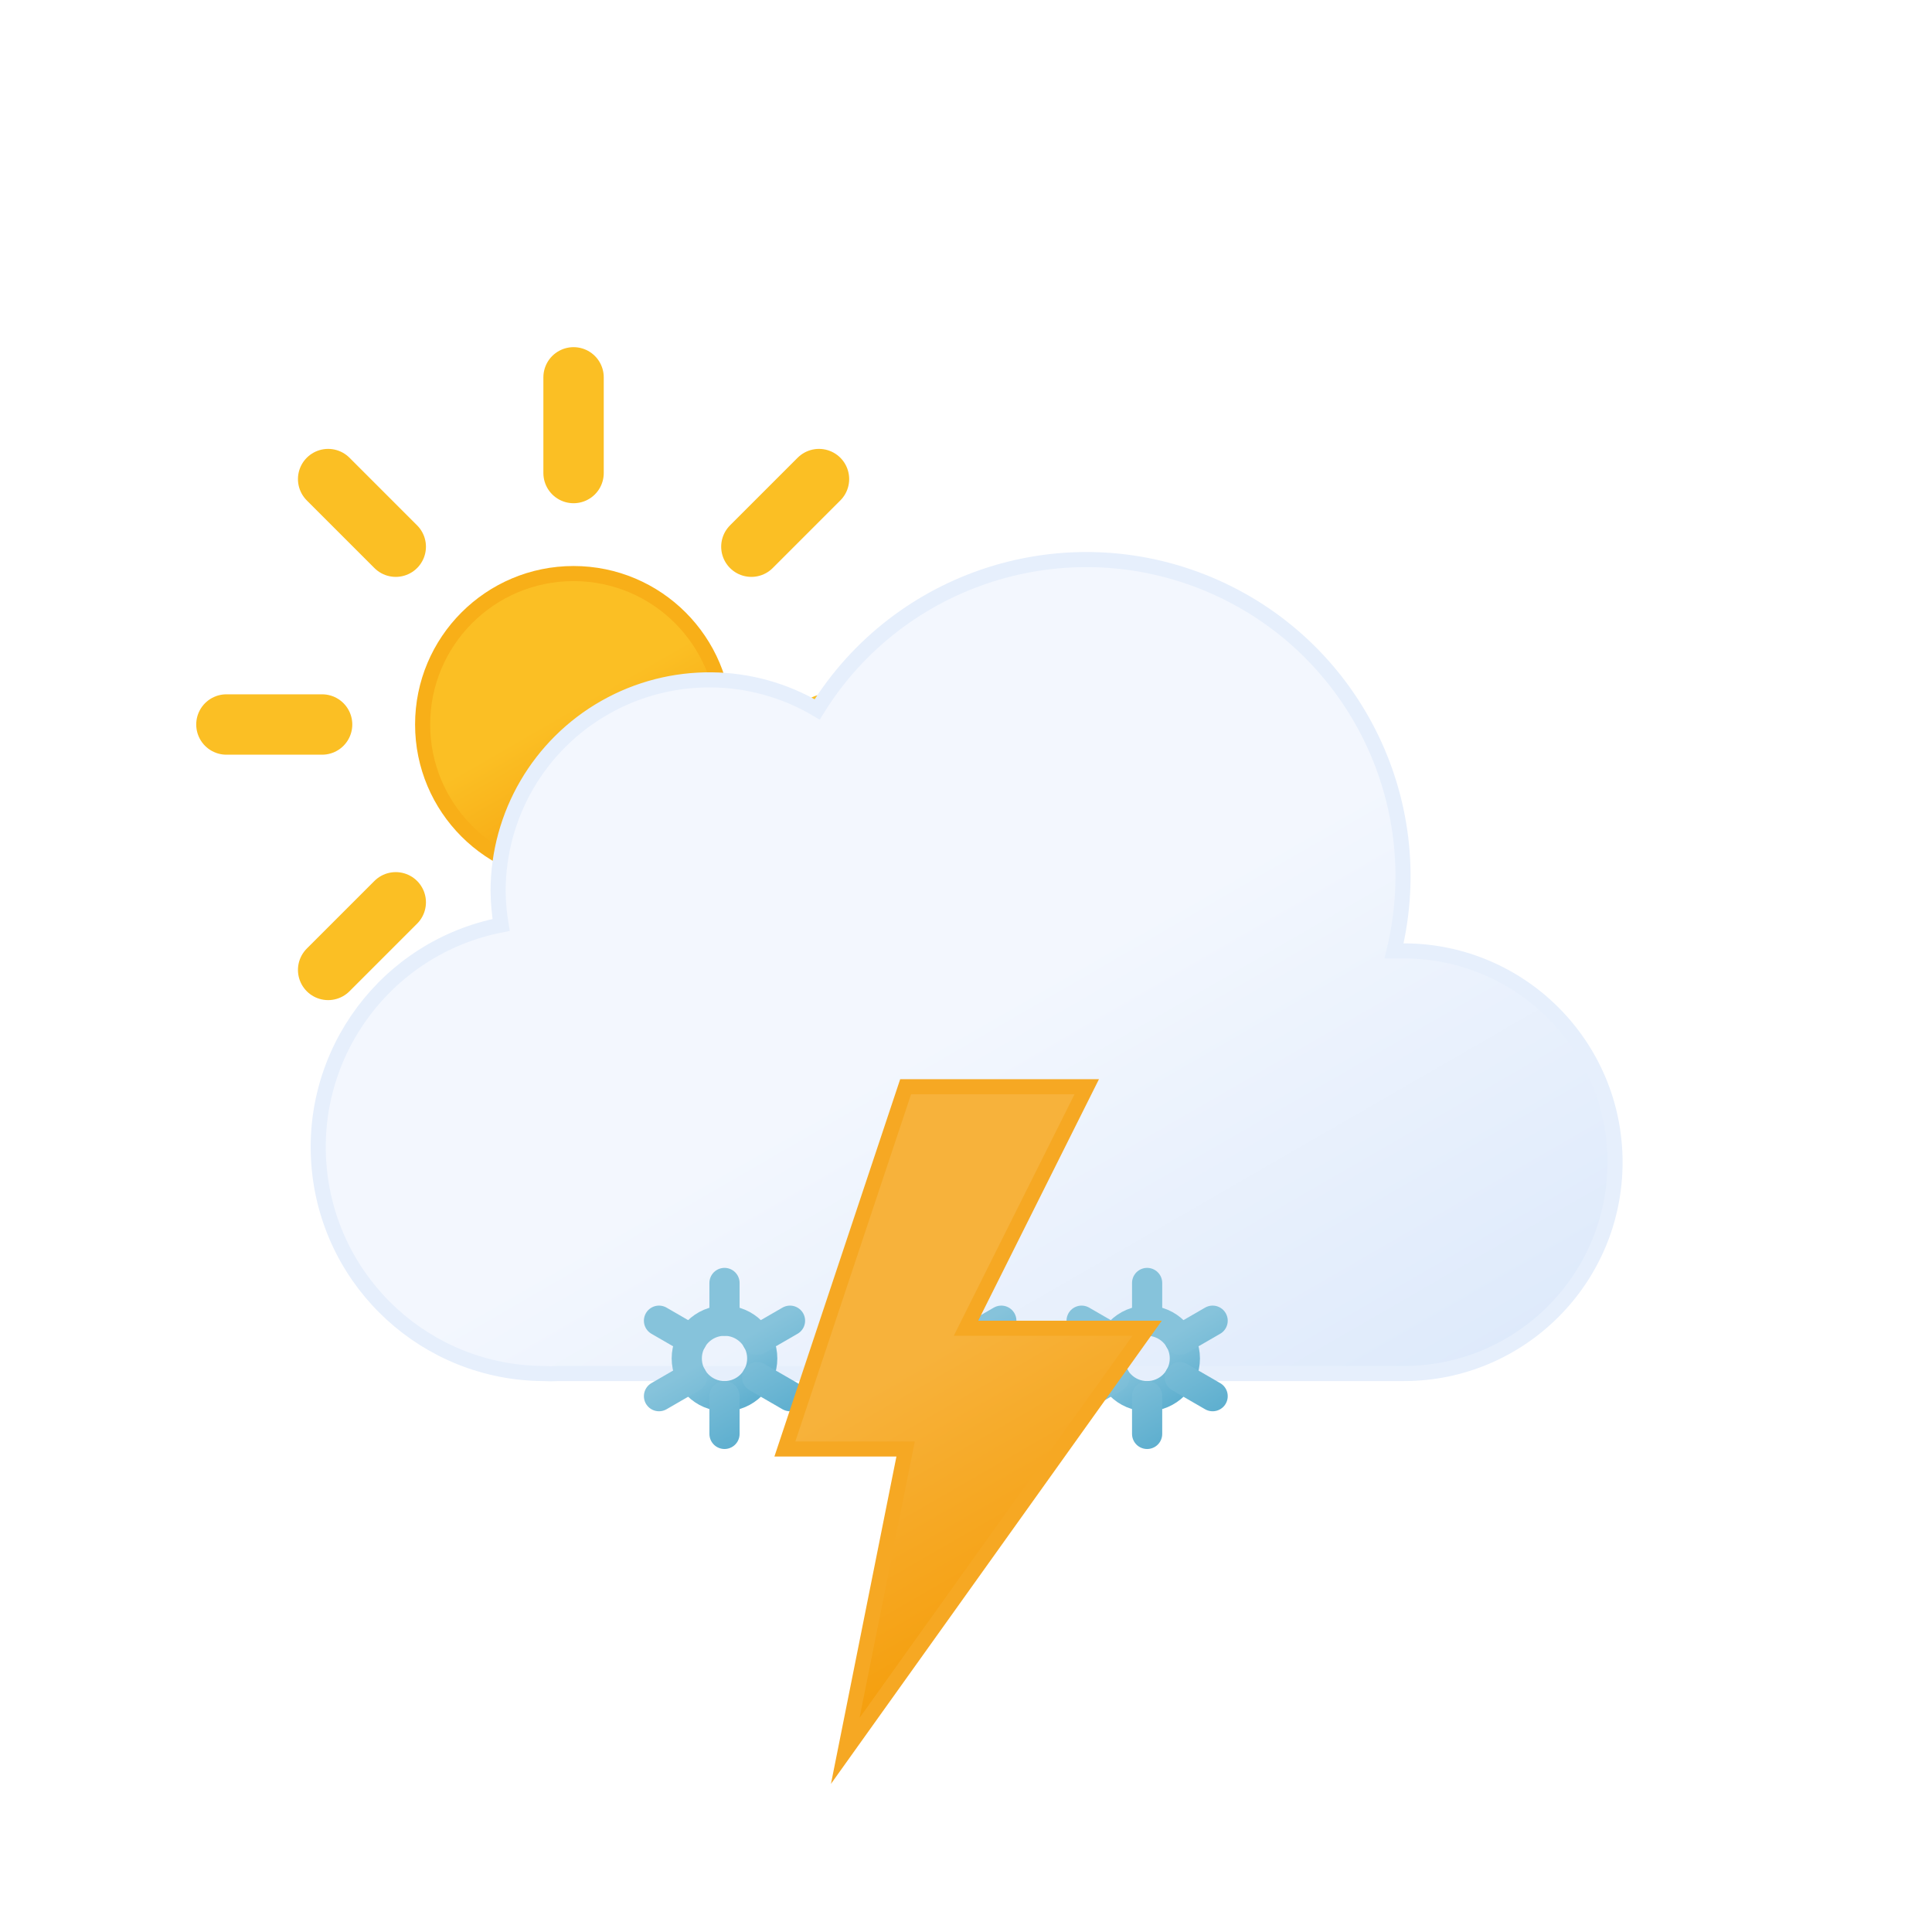
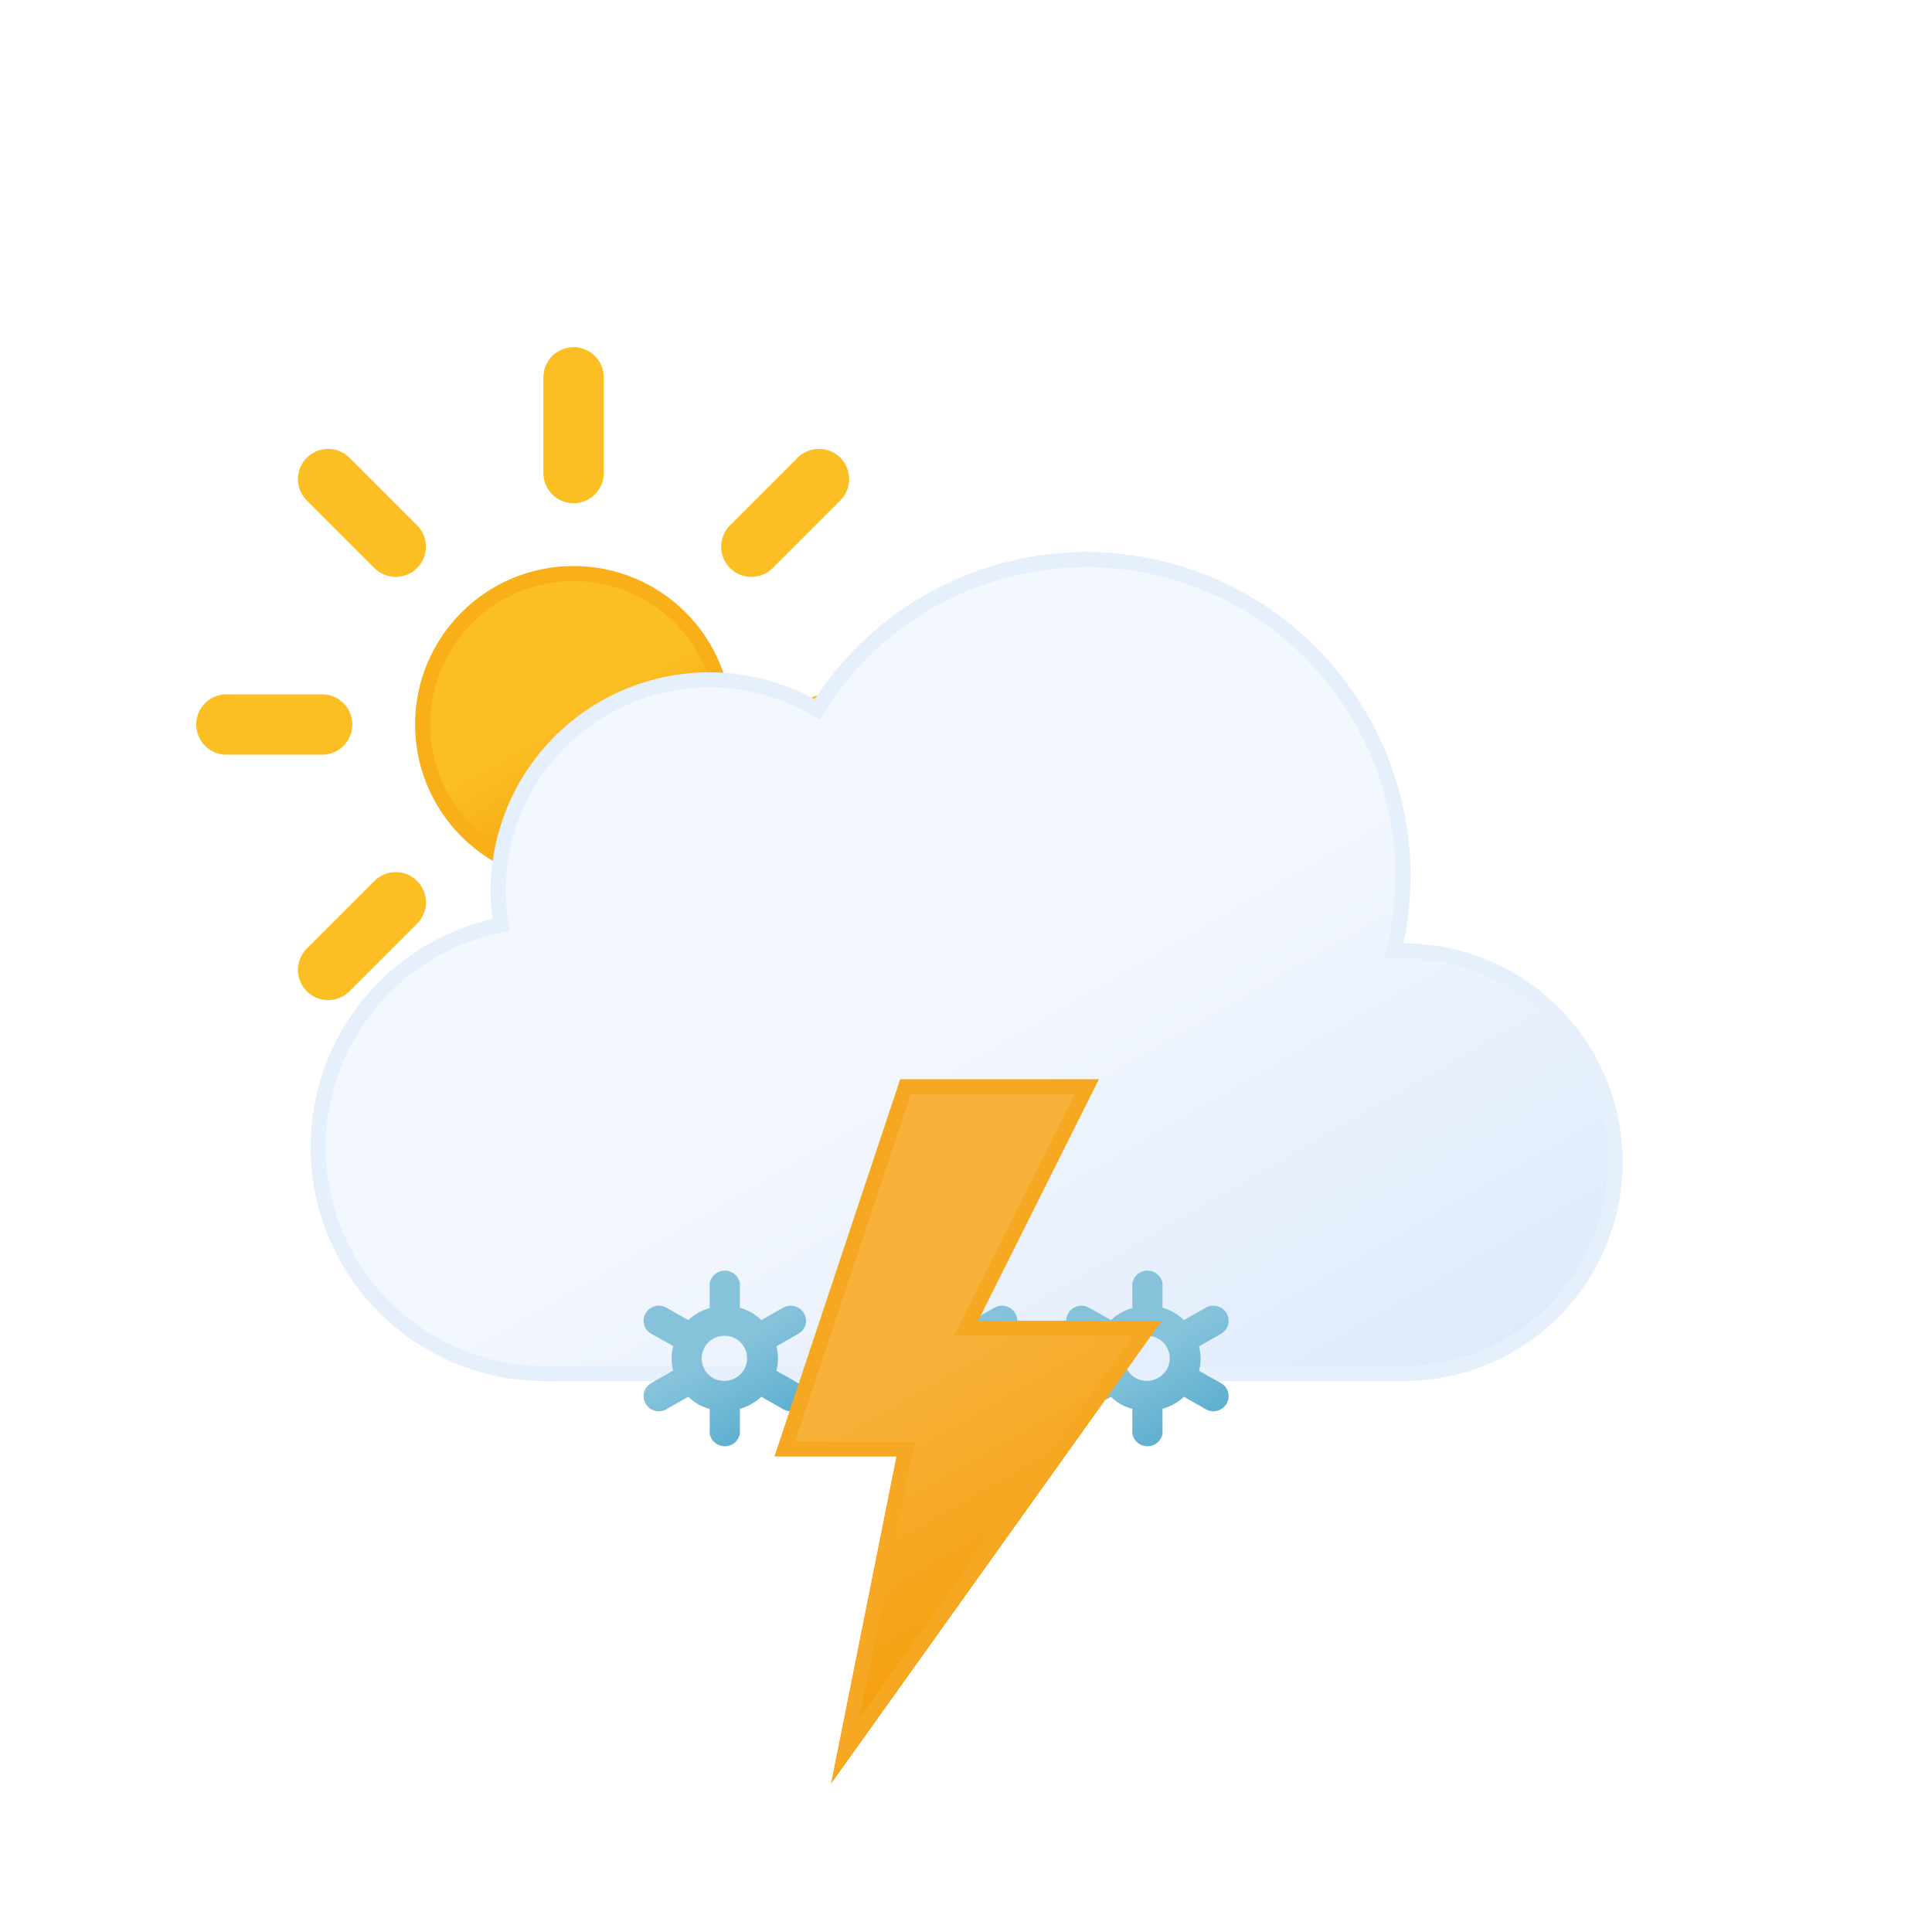
<svg xmlns="http://www.w3.org/2000/svg" xmlns:xlink="http://www.w3.org/1999/xlink" viewBox="0 0 64 64">
  <defs>
    <linearGradient id="b" x1="16.5" x2="21.5" y1="19.67" y2="28.33" gradientUnits="userSpaceOnUse">
      <stop offset="0" stop-color="#fbbf24" />
      <stop offset=".45" stop-color="#fbbf24" />
      <stop offset="1" stop-color="#f59e0b" />
    </linearGradient>
    <linearGradient id="c" x1="22.56" x2="39.2" y1="21.96" y2="50.8" gradientUnits="userSpaceOnUse">
      <stop offset="0" stop-color="#f3f7fe" />
      <stop offset=".45" stop-color="#f3f7fe" />
      <stop offset="1" stop-color="#deeafb" />
    </linearGradient>
-     <linearGradient id="a" x1="30.12" x2="31.88" y1="43.48" y2="46.52" gradientUnits="userSpaceOnUse">
+     <linearGradient id="a" x1="22.66" x2="25.34" y1="42.68" y2="47.32" gradientUnits="userSpaceOnUse">
      <stop offset="0" stop-color="#86c3db" />
      <stop offset=".45" stop-color="#86c3db" />
      <stop offset="1" stop-color="#5eafcf" />
    </linearGradient>
-     <linearGradient id="d" x1="29.67" x2="32.33" y1="42.69" y2="47.31" xlink:href="#a" />
-     <linearGradient id="e" x1="23.12" x2="24.88" y1="43.48" y2="46.52" xlink:href="#a" />
-     <linearGradient id="f" x1="22.67" x2="25.33" y1="42.69" y2="47.31" xlink:href="#a" />
-     <linearGradient id="g" x1="37.12" x2="38.88" y1="43.48" y2="46.52" xlink:href="#a" />
-     <linearGradient id="h" x1="36.67" x2="39.33" y1="42.69" y2="47.31" xlink:href="#a" />
-     <linearGradient id="i" x1="26.74" x2="35.76" y1="37.88" y2="53.52" gradientUnits="userSpaceOnUse">
+     <linearGradient id="d" x1="29.66" x2="32.34" y1="42.68" y2="47.32" xlink:href="#a" />
+     <linearGradient id="e" x1="36.66" x2="39.34" y1="42.68" y2="47.32" xlink:href="#a" />
+     <linearGradient id="f" x1="26.74" x2="35.76" y1="37.88" y2="53.52" gradientUnits="userSpaceOnUse">
      <stop offset="0" stop-color="#f7b23b" />
      <stop offset=".45" stop-color="#f7b23b" />
      <stop offset="1" stop-color="#f59e0b" />
    </linearGradient>
  </defs>
  <circle cx="19" cy="24" r="5" fill="url(#b)" stroke="#f8af18" stroke-miterlimit="10" stroke-width=".5" />
  <path fill="none" stroke="#fbbf24" stroke-linecap="round" stroke-miterlimit="10" stroke-width="2" d="M19 15.67V12.5m0 23v-3.17m5.89-14.22l2.24-2.24M10.87 32.13l2.24-2.24m0-11.78l-2.24-2.24m16.26 16.26l-2.24-2.24M7.5 24h3.17m19.83 0h-3.17">
    <animateTransform attributeName="transform" dur="45s" repeatCount="indefinite" type="rotate" values="0 19 24; 360 19 24" />
  </path>
  <path fill="url(#c)" stroke="#e6effc" stroke-miterlimit="10" stroke-width=".5" d="M46.5 31.5h-.32a10.49 10.49 0 00-19.11-8 7 7 0 00-10.57 6 7.21 7.21 0 00.1 1.14A7.5 7.5 0 0018 45.5a4.19 4.19 0 00.5 0v0h28a7 7 0 000-14z" />
-   <g>
-     <circle cx="31" cy="45" r="1.25" fill="none" stroke="url(#a)" stroke-miterlimit="10" />
-     <path fill="none" stroke="url(#d)" stroke-linecap="round" stroke-miterlimit="10" d="M33.17 46.25l-1.09-.63m-2.16-1.24l-1.09-.63M31 42.5v1.25m0 3.75v-1.25m-1.08-.63l-1.09.63m4.34-2.5l-1.09.63" />
+   <path fill="url(#a)" d="M26.45 45.82l-.73-.41a1.59 1.59 0 000-.81l.73-.42a.49.49 0 00.18-.68.51.51 0 00-.69-.18l-.72.41a1.66 1.66 0 00-.71-.41v-.82a.51.51 0 00-1 0v.83a1.74 1.74 0 00-.71.4l-.72-.41a.51.51 0 00-.69.18.49.49 0 00.18.68l.73.41a1.59 1.59 0 000 .81l-.73.42a.49.49 0 00-.18.68.5.5 0 00.44.25.47.47 0 00.25-.07l.72-.41a2 2 0 00.33.25 1.5 1.5 0 00.38.15v.83a.51.51 0 001 0v-.83a1.74 1.74 0 00.71-.4l.72.41a.47.47 0 00.25.07.5.5 0 00.44-.25.49.49 0 00-.18-.68zm-2.83-.17a.75.75 0 01.38-1.4.75.75 0 01.38.1.75.75 0 01.28 1 .77.77 0 01-1.04.3z">
+     <animateTransform additive="sum" attributeName="transform" begin="-2.7s" dur="4s" repeatCount="indefinite" type="translate" values="1 -6; -1 12" />
+     <animateTransform additive="sum" attributeName="transform" begin="-2.7s" dur="4s" repeatCount="indefinite" type="rotate" values="-45 24 45; 45 24 45" />
+     <animate attributeName="opacity" begin="-2.7s" dur="4s" repeatCount="indefinite" values="0;1;1;1;0" />
+   </path>
+   <path fill="url(#d)" d="M33.45 45.82l-.73-.41a1.59 1.59 0 000-.81l.73-.42a.49.49 0 00.18-.68.51.51 0 00-.69-.18l-.72.41a1.66 1.66 0 00-.71-.41v-.82a.51.51 0 00-1 0v.83a1.74 1.74 0 00-.71.4l-.72-.41a.51.51 0 00-.69.18.49.49 0 00.18.68l.73.41a1.59 1.59 0 000 .81l-.73.42a.49.49 0 00-.18.68.5.5 0 00.44.25.47.47 0 00.25-.07l.72-.41a2 2 0 00.33.25 1.5 1.5 0 00.38.15v.83a.51.51 0 001 0v-.83a1.74 1.74 0 00.71-.4l.72.41a.47.47 0 00.25.07.5.5 0 00.44-.25.49.49 0 00-.18-.68zm-2.83-.17a.75.75 0 01.38-1.4.75.75 0 01.38.1.75.75 0 01.28 1 .77.77 0 01-1.04.3z">
    <animateTransform additive="sum" attributeName="transform" dur="4s" repeatCount="indefinite" type="translate" values="-1 -6; 1 12" />
-     <animateTransform additive="sum" attributeName="transform" dur="9s" repeatCount="indefinite" type="rotate" values="0 31 45; 360 31 45" />
+     <animateTransform additive="sum" attributeName="transform" dur="4s" repeatCount="indefinite" type="rotate" values="-45 31 45; 45 31 45" />
    <animate attributeName="opacity" dur="4s" repeatCount="indefinite" values="0;1;1;1;0" />
-   </g>
-   <g>
-     <circle cx="24" cy="45" r="1.25" fill="none" stroke="url(#e)" stroke-miterlimit="10" />
-     <path fill="none" stroke="url(#f)" stroke-linecap="round" stroke-miterlimit="10" d="M26.17 46.25l-1.09-.63m-2.16-1.24l-1.09-.63M24 42.5v1.25m0 3.75v-1.25m-1.08-.63l-1.09.63m4.34-2.5l-1.09.63" />
-     <animateTransform additive="sum" attributeName="transform" begin="-2s" dur="4s" repeatCount="indefinite" type="translate" values="1 -6; -1 12" />
-     <animateTransform additive="sum" attributeName="transform" dur="9s" repeatCount="indefinite" type="rotate" values="0 24 45; 360 24 45" />
-     <animate attributeName="opacity" begin="-2s" dur="4s" repeatCount="indefinite" values="0;1;1;1;0" />
-   </g>
-   <g>
-     <circle cx="38" cy="45" r="1.25" fill="none" stroke="url(#g)" stroke-miterlimit="10" />
-     <path fill="none" stroke="url(#h)" stroke-linecap="round" stroke-miterlimit="10" d="M40.17 46.25l-1.09-.63m-2.16-1.24l-1.09-.63M38 42.5v1.25m0 3.75v-1.25m-1.08-.63l-1.09.63m4.34-2.5l-1.09.63" />
-     <animateTransform additive="sum" attributeName="transform" begin="-1s" dur="4s" repeatCount="indefinite" type="translate" values="1 -6; -1 12" />
-     <animateTransform additive="sum" attributeName="transform" dur="9s" repeatCount="indefinite" type="rotate" values="0 38 45; 360 38 45" />
-     <animate attributeName="opacity" begin="-1s" dur="4s" repeatCount="indefinite" values="0;1;1;1;0" />
-   </g>
-   <path fill="url(#i)" stroke="#f6a823" stroke-miterlimit="10" stroke-width=".5" d="M30 36l-4 12h4l-2 10 10-14h-6l4-8h-6z">
+   </path>
+   <path fill="url(#e)" d="M40.45 45.82l-.73-.41a1.59 1.59 0 000-.81l.73-.42a.49.49 0 00.18-.68.51.51 0 00-.69-.18l-.72.41a1.66 1.66 0 00-.71-.41v-.82a.51.51 0 00-1 0v.83a1.74 1.74 0 00-.71.4l-.72-.41a.51.51 0 00-.69.18.49.49 0 00.18.68l.73.41a1.59 1.59 0 000 .81l-.73.42a.49.49 0 00-.18.68.5.5 0 00.44.25.47.47 0 00.25-.07l.72-.41a2 2 0 00.33.25 1.5 1.5 0 00.38.15v.83a.51.51 0 001 0v-.83a1.74 1.74 0 00.71-.4l.72.41a.47.47 0 00.25.07.5.5 0 00.44-.25.49.49 0 00-.18-.68zm-2.83-.17a.75.75 0 01.38-1.4.75.75 0 01.38.1.75.75 0 01.28 1 .77.77 0 01-1.04.3z">
+     <animateTransform additive="sum" attributeName="transform" begin="-1.3s" dur="4s" repeatCount="indefinite" type="translate" values="1 -6; -1 12" />
+     <animateTransform additive="sum" attributeName="transform" begin="-1.3s" dur="4s" repeatCount="indefinite" type="rotate" values="-45 38 45; 45 38 45" />
+     <animate attributeName="opacity" begin="-1.3s" dur="4s" repeatCount="indefinite" values="0;1;1;1;0" />
+   </path>
+   <path fill="url(#f)" stroke="#f6a823" stroke-miterlimit="10" stroke-width=".5" d="M30 36l-4 12h4l-2 10 10-14h-6l4-8h-6z">
    <animate attributeName="opacity" dur="2s" repeatCount="indefinite" values="1; 1; 1; 1; 1; 1; 0.1; 1; 0.1; 1; 1; 0.1; 1; 0.1; 1" />
  </path>
</svg>
